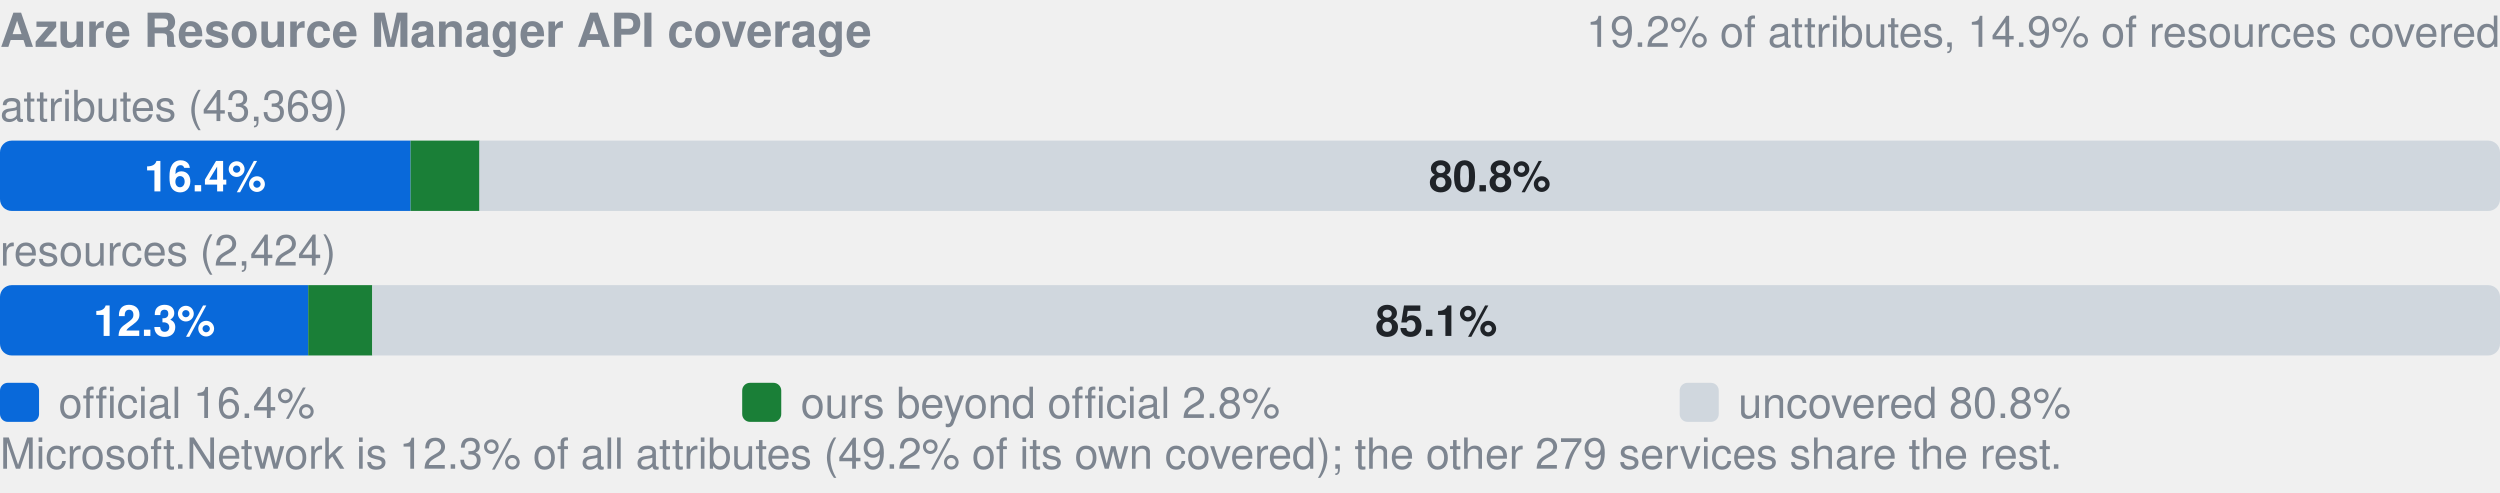
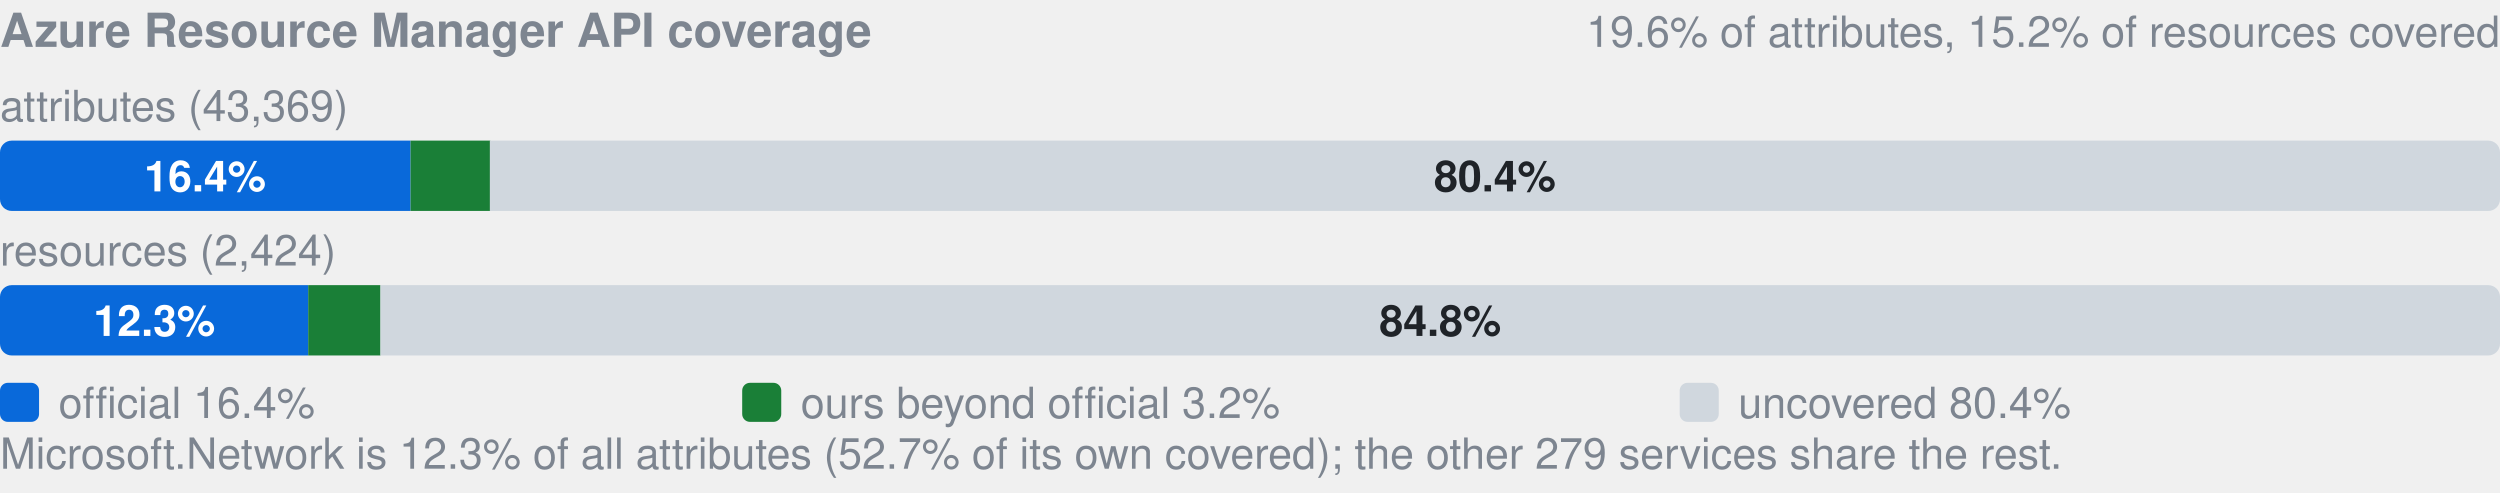
- <svg xmlns="http://www.w3.org/2000/svg" width="640" height="126" viewBox="0 0 640 126" role="img" aria-label="Azure Resource Manager API coverage: by attributes 16.4% official, 2.8% ours beyond official, 80.8% uncovered, of 43369; by resources 12.3% official, 2.6% ours beyond official, 85.1% uncovered, of 2424">
+ <svg xmlns="http://www.w3.org/2000/svg" width="640" height="126" viewBox="0 0 640 126" role="img" aria-label="Azure Resource Manager API coverage: by attributes 16.4% official, 3.2% ours beyond official, 80.4% uncovered, of 43369; by resources 12.3% official, 2.9% ours beyond official, 84.8% uncovered, of 2424">
  <style>text{font-family:-apple-system,BlinkMacSystemFont,"Segoe UI",Helvetica,Arial,sans-serif}.s{font-size:11px;font-weight:600}.t{font-size:11px;fill:#7d8590}.h{font-size:12px;font-weight:600;fill:#7d8590}</style>
  <text x="0" y="12" class="h">Azure Resource Manager API coverage</text>
-   <text x="640" y="12" text-anchor="end" class="t">19.2% of attributes, 14.9% of resources covered</text>
+   <text x="640" y="12" text-anchor="end" class="t">19.6% of attributes, 15.2% of resources covered</text>
  <text x="0" y="31" class="t">attributes (43,369)</text>
  <clipPath id="a">
    <rect x="0.0" y="36.0" width="640.0" height="18.0" rx="3" />
  </clipPath>
  <g clip-path="url(#a)">
    <rect x="0.0" y="36.0" width="105.1" height="18.0" fill="#0969da" />
-     <rect x="105.1" y="36.0" width="17.7" height="18.0" fill="#1a7f37" />
-     <rect x="122.7" y="36.0" width="517.3" height="18.0" fill="#d0d7de" />
+     <rect x="105.1" y="36.0" width="20.4" height="18.0" fill="#1a7f37" />
+     <rect x="125.4" y="36.0" width="514.6" height="18.0" fill="#d0d7de" />
  </g>
  <text x="52.5" y="49.0" text-anchor="middle" fill="#fff" class="s">16.4%</text>
-   <text x="381.4" y="49.0" text-anchor="middle" fill="#1f2328" class="s">80.8%</text>
+   <text x="382.7" y="49.0" text-anchor="middle" fill="#1f2328" class="s">80.4%</text>
  <text x="0" y="68" class="t">resources (2,424)</text>
  <clipPath id="r">
    <rect x="0.0" y="73.0" width="640.0" height="18.0" rx="3" />
  </clipPath>
  <g clip-path="url(#r)">
    <rect x="0.0" y="73.0" width="78.9" height="18.0" fill="#0969da" />
-     <rect x="78.9" y="73.0" width="16.4" height="18.0" fill="#1a7f37" />
-     <rect x="95.3" y="73.0" width="544.7" height="18.0" fill="#d0d7de" />
+     <rect x="78.9" y="73.0" width="18.5" height="18.0" fill="#1a7f37" />
+     <rect x="97.4" y="73.0" width="542.6" height="18.0" fill="#d0d7de" />
  </g>
  <text x="39.5" y="86.0" text-anchor="middle" fill="#fff" class="s">12.3%</text>
-   <text x="367.7" y="86.0" text-anchor="middle" fill="#1f2328" class="s">85.1%</text>
+   <text x="368.7" y="86.0" text-anchor="middle" fill="#1f2328" class="s">84.8%</text>
  <rect x="0" y="98" width="10" height="10" rx="2" fill="#0969da" />
  <text x="15" y="107" class="t">official 16.4%</text>
  <rect x="190" y="98" width="10" height="10" rx="2" fill="#1a7f37" />
-   <text x="205" y="107" class="t">ours beyond official 2.8%</text>
+   <text x="205" y="107" class="t">ours beyond official 3.2%</text>
  <rect x="430" y="98" width="10" height="10" rx="2" fill="#d0d7de" />
-   <text x="445" y="107" class="t">uncovered 80.8%</text>
-   <text x="0" y="120" class="t">Microsoft.Network is 12.3% of all attributes (49.2% of its own covered); the other 279 services share the rest.</text>
+   <text x="445" y="107" class="t">uncovered 80.4%</text>
+   <text x="0" y="120" class="t">Microsoft.Network is 12.3% of all attributes (52.7% of its own covered); the other 279 services share the rest.</text>
</svg>
